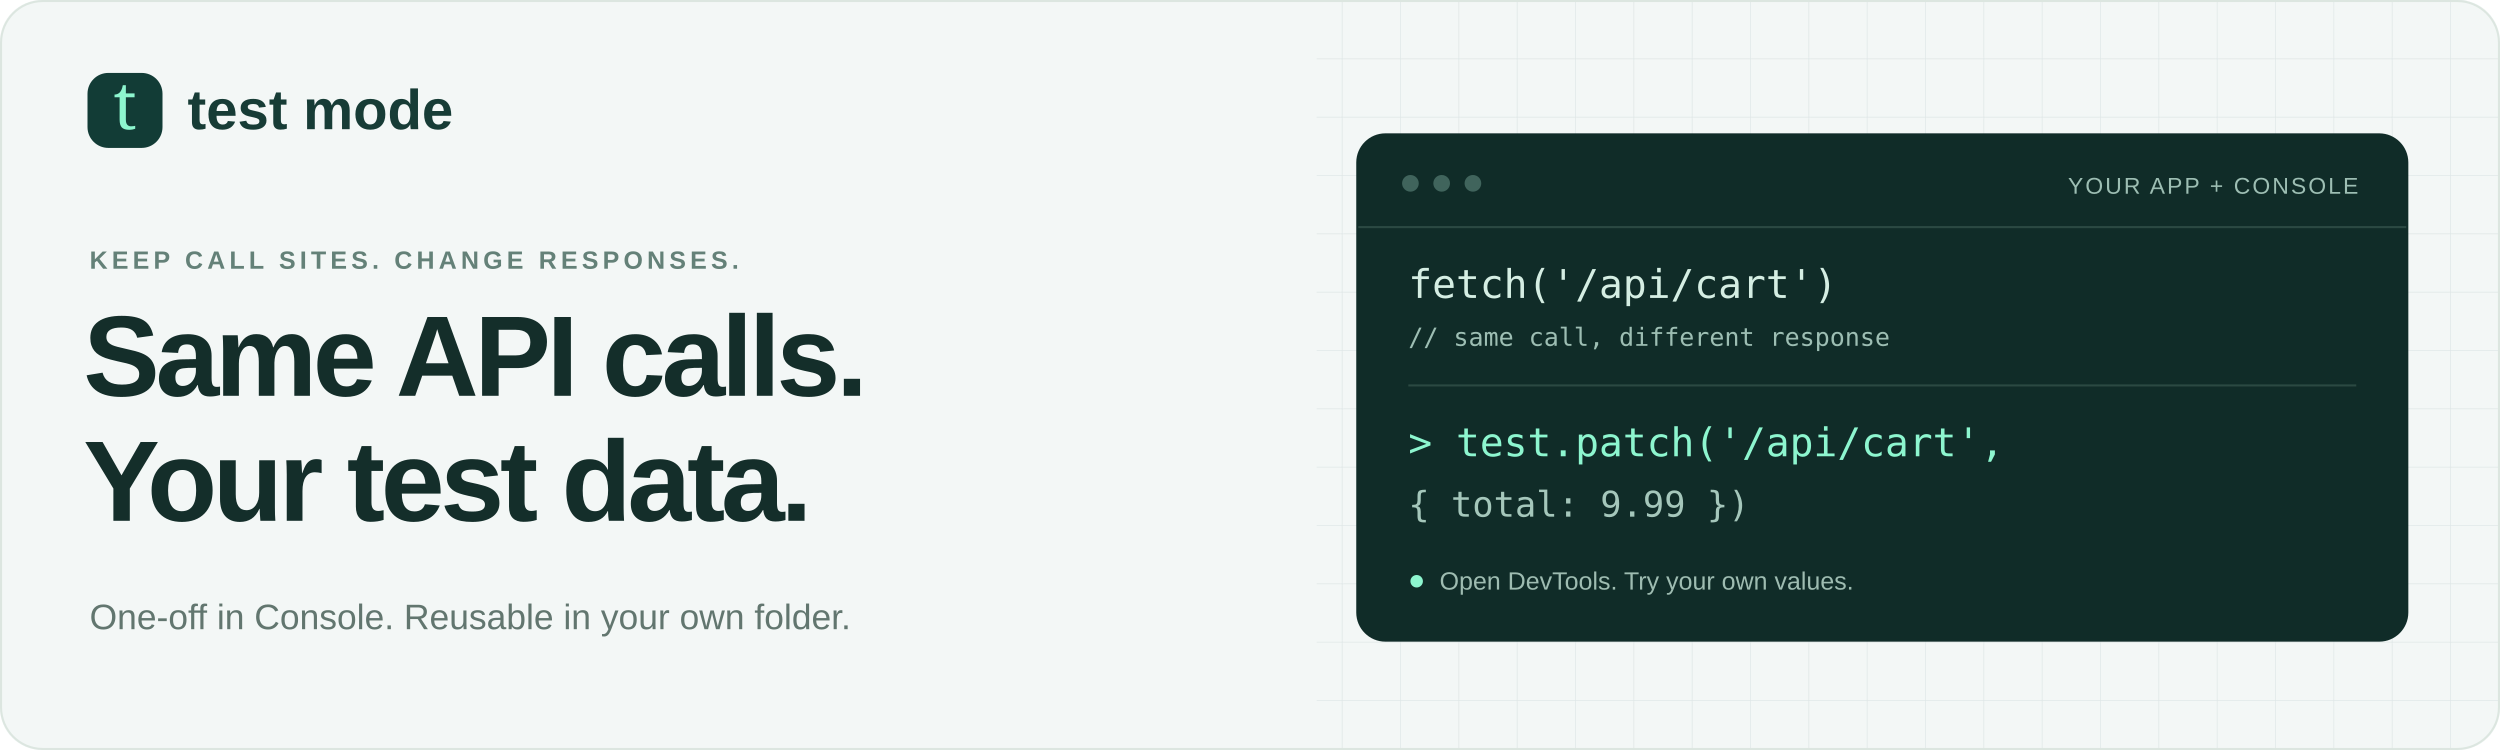
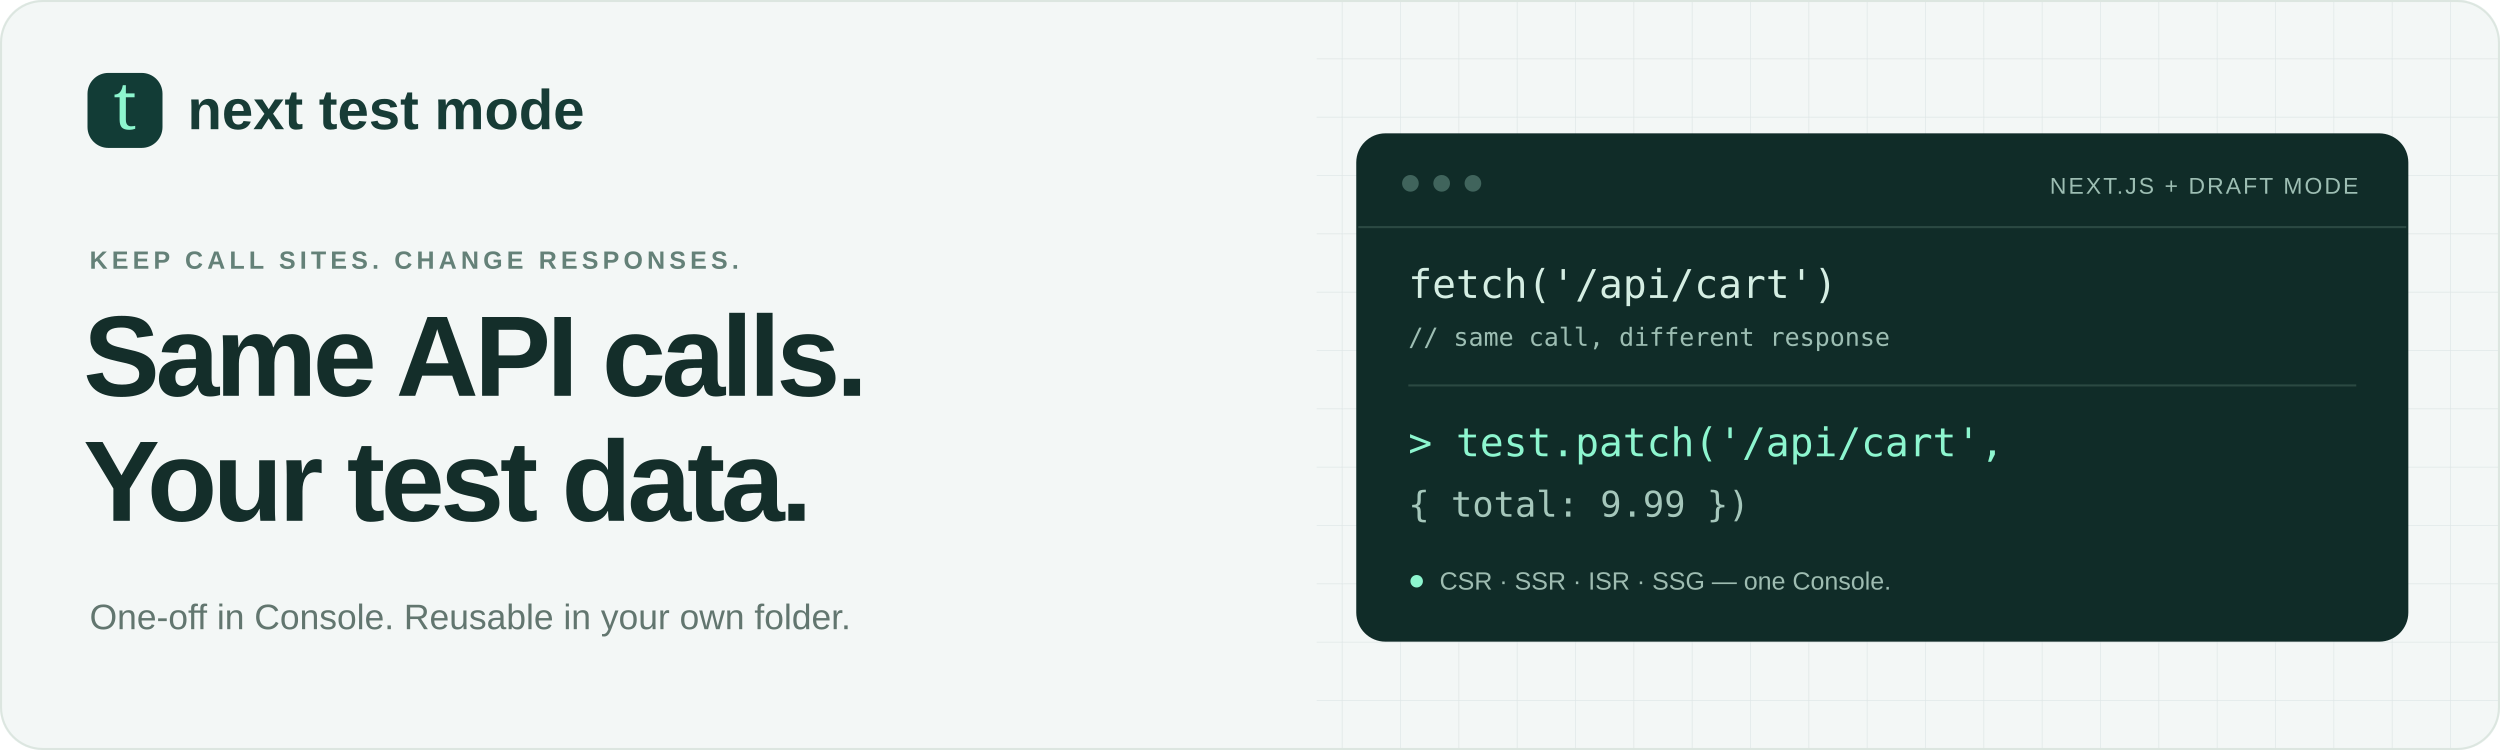
<svg xmlns="http://www.w3.org/2000/svg" width="1200" height="360" viewBox="0 0 1200 360" role="img" aria-labelledby="title desc">
  <defs>
    <pattern id="grid" width="28" height="28" patternUnits="userSpaceOnUse">
      <path d="M 28 0 L 0 0 0 28" fill="none" stroke="#dde5e6" stroke-width=".6" />
    </pattern>
    <clipPath id="round">
      <rect width="1200" height="360" rx="20" />
    </clipPath>
  </defs>
  <g clip-path="url(#round)">
    <rect width="1200" height="360" fill="#f3f7f6" />
    <rect x="632" width="568" height="360" fill="url(#grid)" />
    <rect x="42" y="35" width="36" height="36" rx="10" fill="#123c36" />
    <text x="60" y="62" text-anchor="middle" fill="#8df6cf" font-family="Georgia,serif" font-size="32">t</text>
-     <text x="90" y="62" fill="#173c36" font-family="Arial,Helvetica,sans-serif" font-size="27" font-weight="800">test mode</text>
+     <text x="90" y="62" fill="#173c36" font-family="Arial,Helvetica,sans-serif" font-size="27" font-weight="800">next test mode</text>
    <text x="43" y="129" fill="#648178" font-family="Arial,Helvetica,sans-serif" font-size="12" font-weight="700" letter-spacing="2">KEEP CALL SITES. CHANGE RESPONSES.</text>
    <text x="40" y="190" fill="#142e2a" font-family="Arial,Helvetica,sans-serif" font-size="55" font-weight="800" letter-spacing="-2">Same API calls.</text>
    <text x="40" y="250" fill="#142e2a" font-family="Arial,Helvetica,sans-serif" font-size="55" font-weight="800" letter-spacing="-2">Your test data.</text>
    <text x="43" y="302" fill="#62766f" font-family="Arial,Helvetica,sans-serif" font-size="17">One-off in Console. Reusable in your own folder.</text>
    <rect x="651" y="64" width="505" height="244" rx="14" fill="#102c28" />
    <circle cx="677" cy="88" r="4" fill="#40645c" />
    <circle cx="692" cy="88" r="4" fill="#40645c" />
    <circle cx="707" cy="88" r="4" fill="#40645c" />
-     <text x="1132" y="93" text-anchor="end" fill="#9dbeb3" font-family="Arial,Helvetica,sans-serif" font-size="11" letter-spacing="1">YOUR APP + CONSOLE</text>
+     <text x="1132" y="93" text-anchor="end" fill="#9dbeb3" font-family="Arial,Helvetica,sans-serif" font-size="11" letter-spacing="1">NEXT.JS + DRAFT MODE</text>
    <path d="M652 109h503" stroke="#2b4942" />
    <text x="676" y="143" fill="#d5eee3" font-family="Menlo,Consolas,monospace" font-size="19">fetch('/api/cart')</text>
    <text x="676" y="166" fill="#9dbeb3" font-family="Menlo,Consolas,monospace" font-size="12">// same call, different response</text>
    <path d="M676 185h455" stroke="#2b4942" />
    <text x="676" y="219" fill="#8df6cf" font-family="Menlo,Consolas,monospace" font-size="19">&gt; test.patch('/api/cart',</text>
    <text x="676" y="248" fill="#a5c7bb" font-family="Menlo,Consolas,monospace" font-size="17">    { total: 9.99 })</text>
    <circle cx="680" cy="279" r="3" fill="#8df6cf" />
-     <text x="691" y="283" fill="#9ebcb1" font-family="Arial,Helvetica,sans-serif" font-size="12">Open DevTools. Try your own values.</text>
+     <text x="691" y="283" fill="#9ebcb1" font-family="Arial,Helvetica,sans-serif" font-size="12">CSR · SSR · ISR · SSG — one Console.</text>
  </g>
  <rect x=".5" y=".5" width="1199" height="359" rx="20" fill="none" stroke="#dce6e0" />
</svg>
